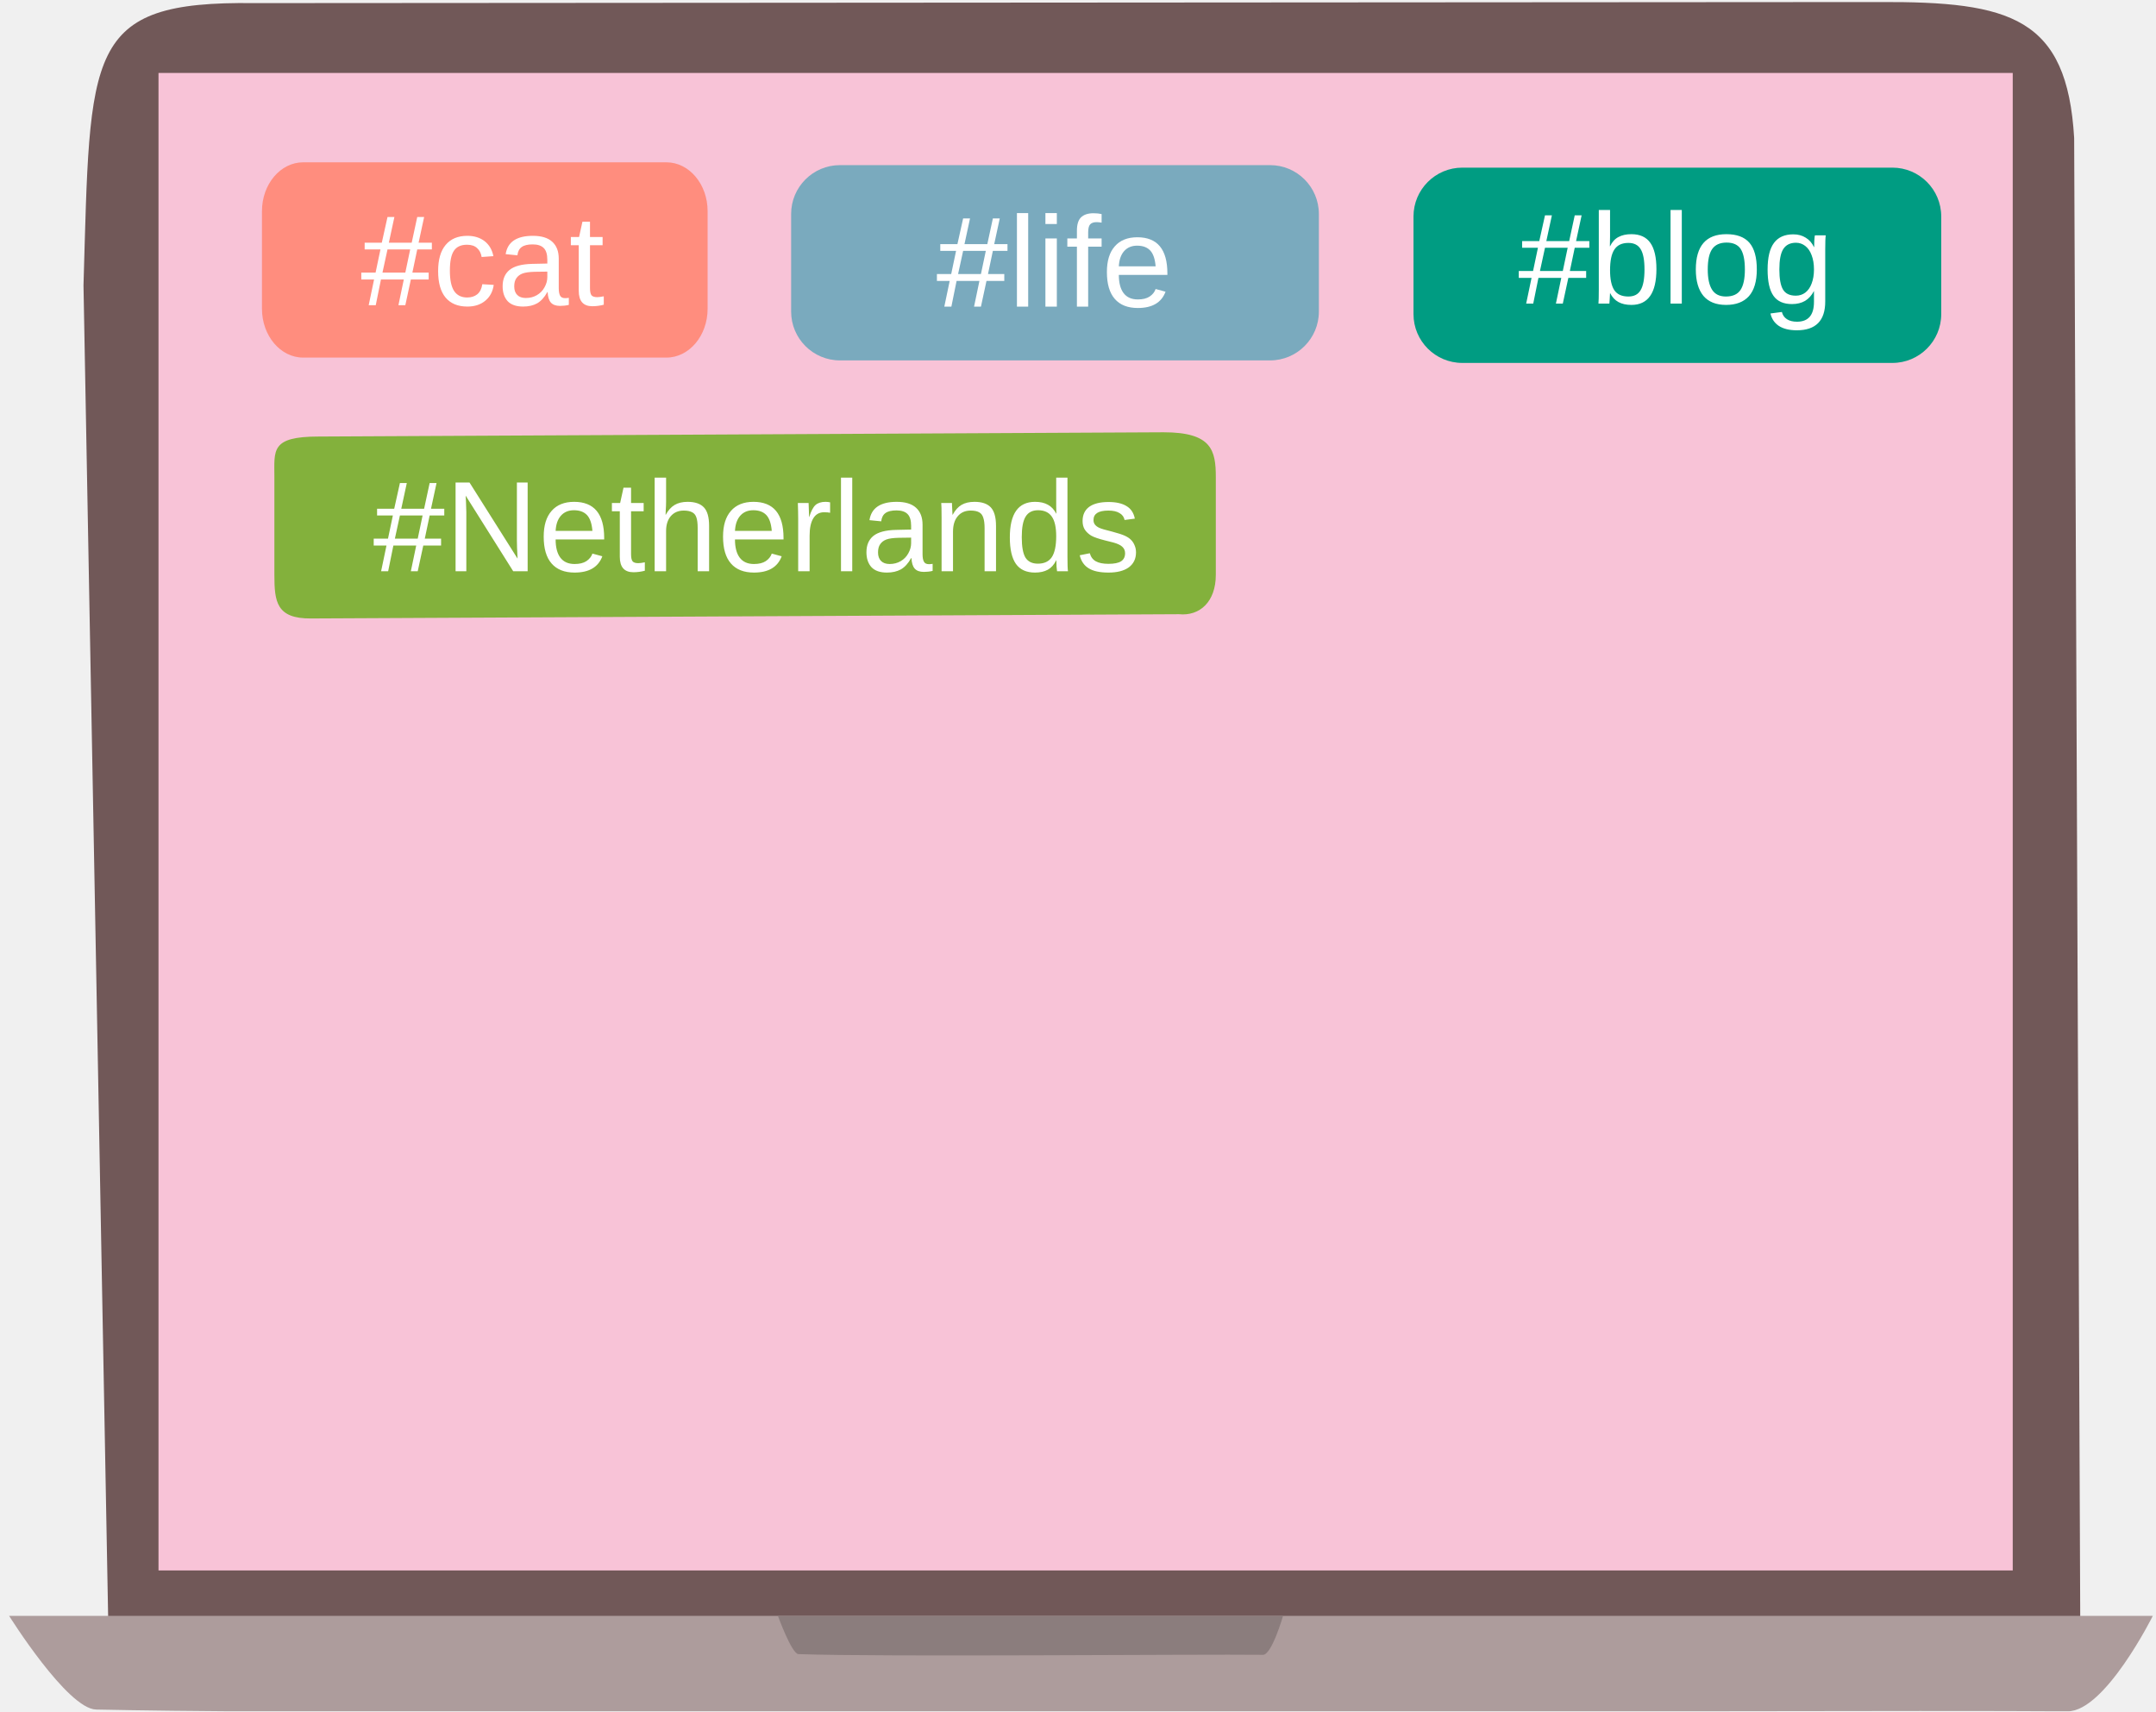
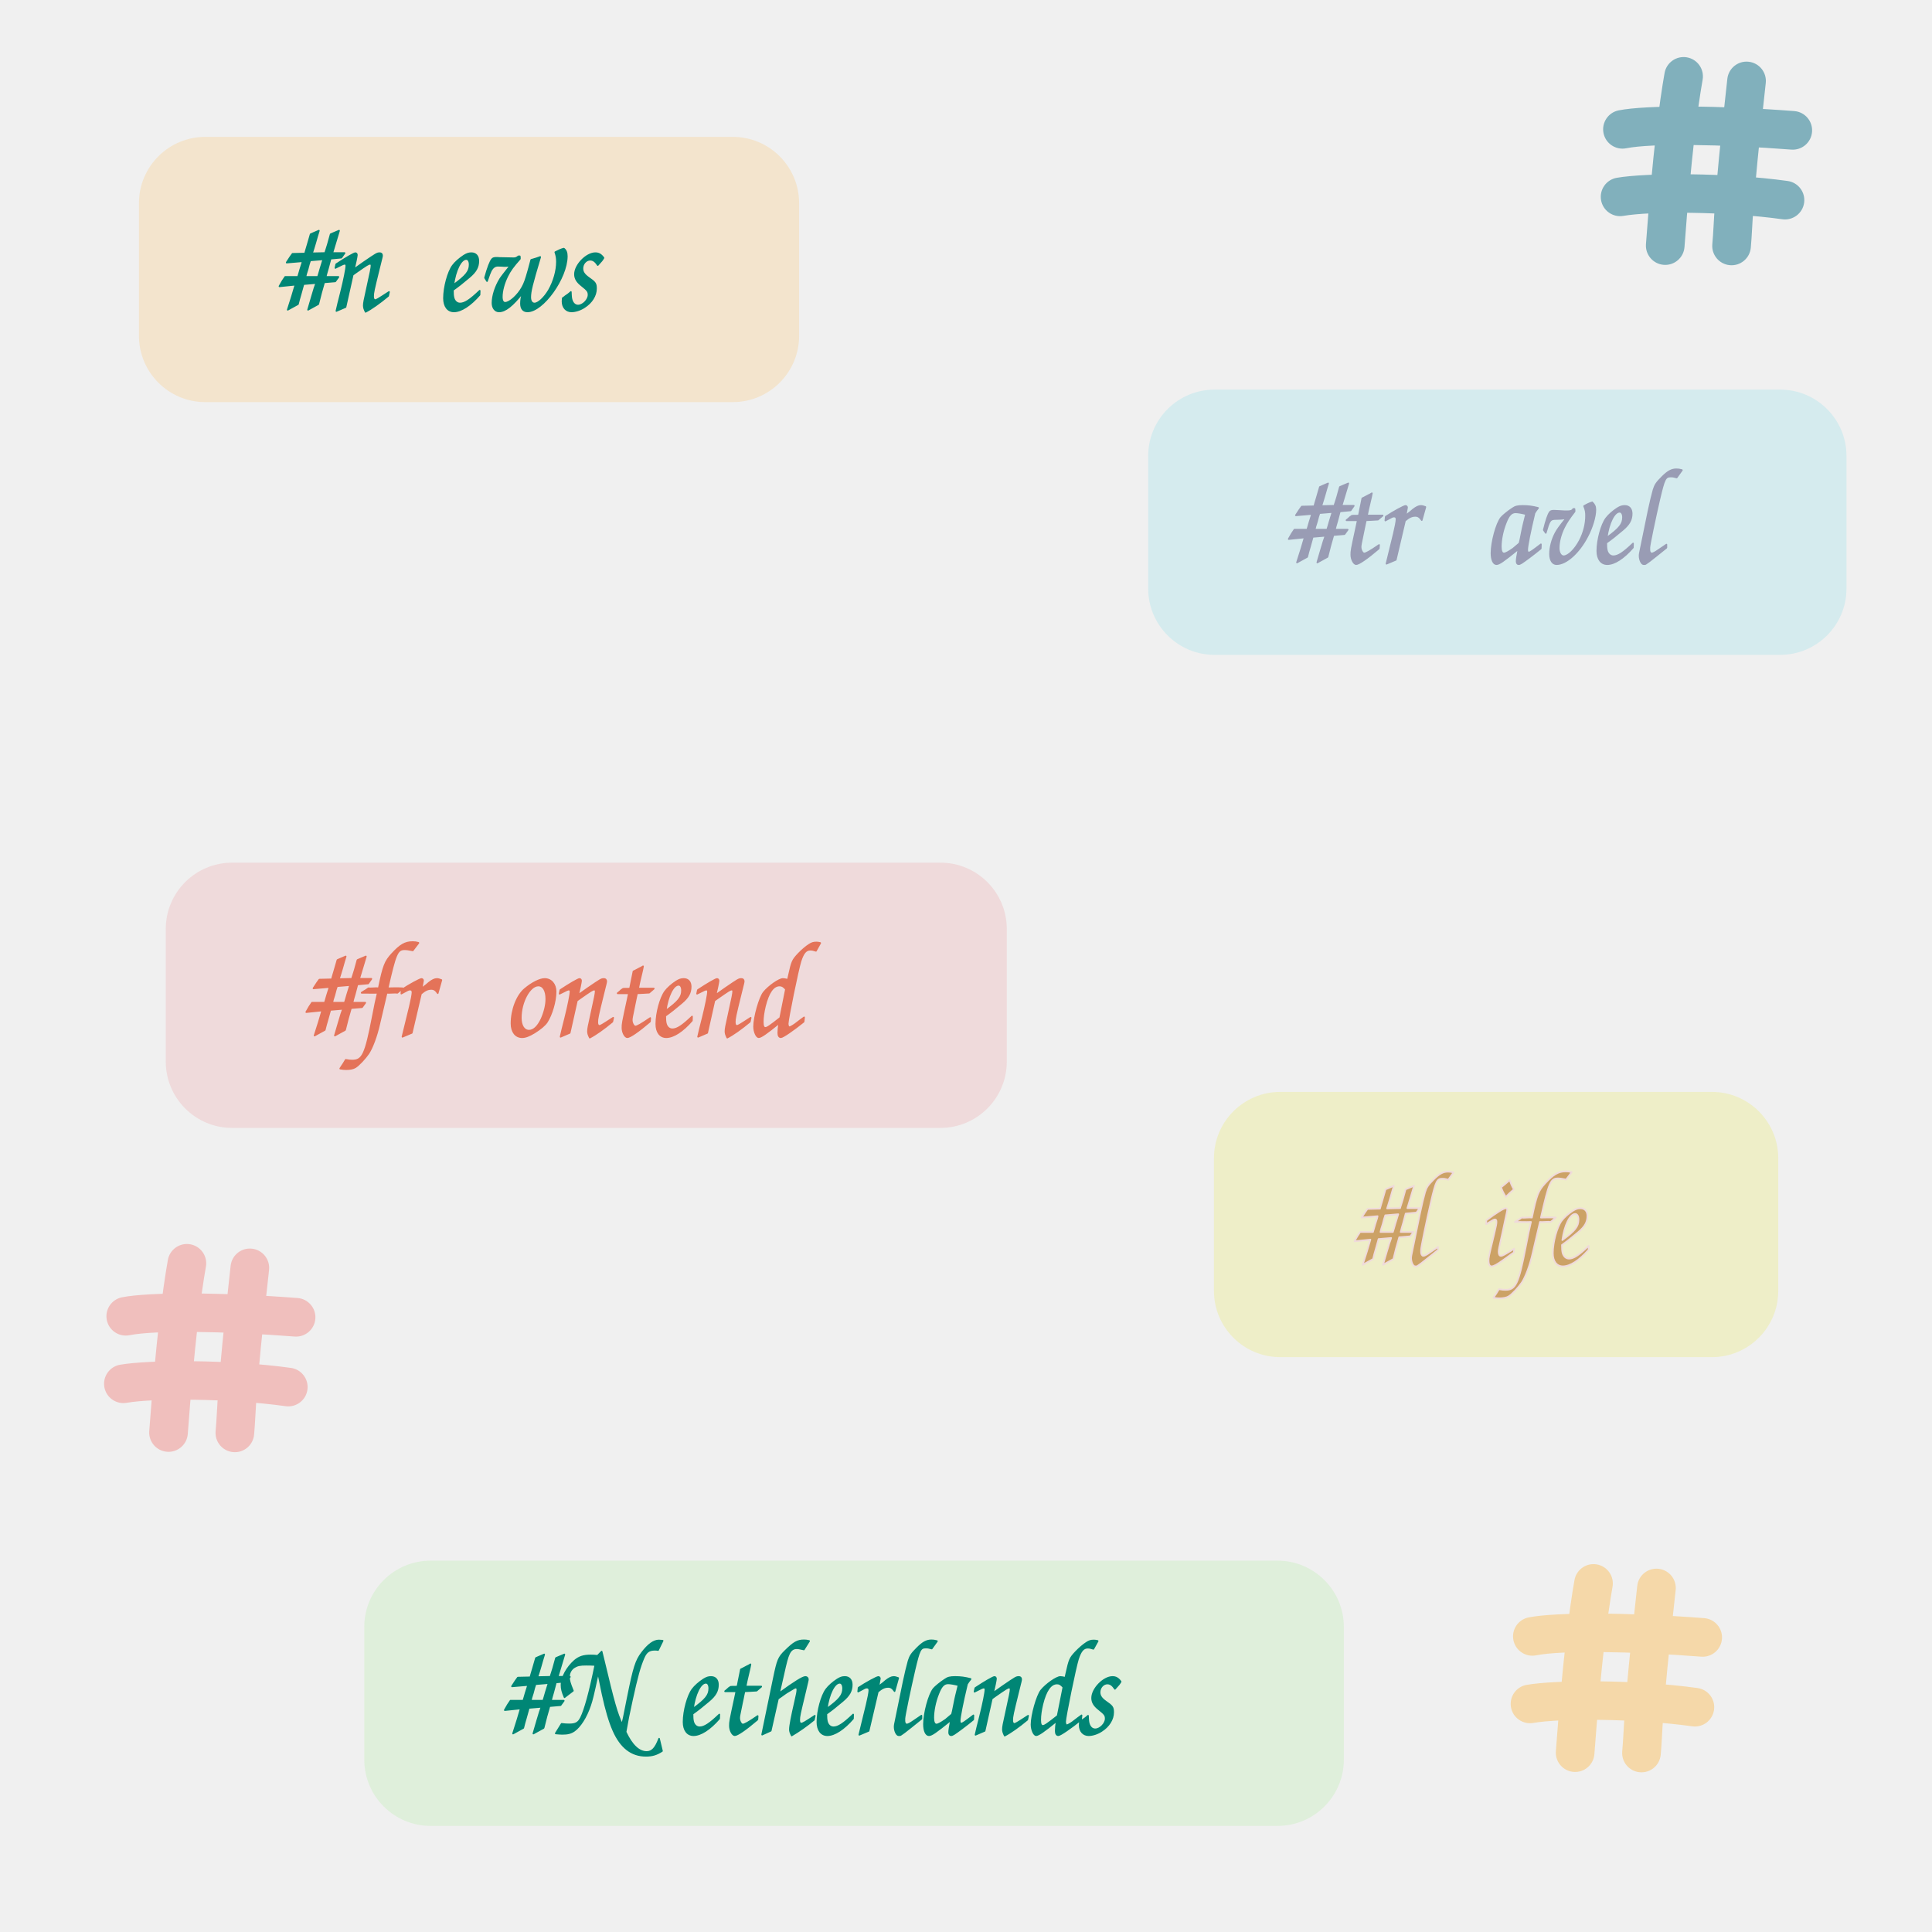
- <svg xmlns="http://www.w3.org/2000/svg" xml:space="preserve" style="fill-rule:evenodd;clip-rule:evenodd;stroke-linejoin:round;stroke-miterlimit:2" viewBox="0 0 1266 1005" id="tags-pic">
-   <g transform="matrix(.99083 0 0 .99025 -7.734 -226.44)">
-     <path d="M7.806 228.67h1277.56v1014.67H7.806z" style="fill:none" />
-     <clipPath id="a">
-       <path d="M7.806 228.67h1277.56v1014.67H7.806z" />
-     </clipPath>
-     <g clip-path="url(#a)">
-       <path d="M1234.89 318.913c-4.12-70.789-37-80.177-113.65-79.819l-947.503.632c-99.024-1.302-95.421 27.793-99.486 165.784l14.645 796.72c4.204 8.32 920.064 14.82 920.064 14.82 129.89 0 221.03 15.64 229.5-21.92l-3.57-876.217Z" style="fill:#715858" transform="matrix(1.01645 0 0 1.00985 -18.183 -11.57)" />
-       <path d="M1063.13 854.275H272.023s21.482-167.734 32.115-168.827c128.802-13.246 628.418.248 727.542-3.194 13.84-.481 31.45 172.021 31.45 172.021Z" style="fill:#ad9c9c" transform="matrix(1.6059 0 0 -.32909 -423.64 1467.89)" />
-       <path d="M1063.13 854.275H272.023s21.482-167.734 32.115-168.827c128.802-13.246 628.418.248 727.542-3.194 13.84-.481 31.45 172.021 31.45 172.021Z" style="fill:#8b7d7d" transform="matrix(.37839 0 0 -.13434 365.905 1301.528)" />
-       <path d="M138.503 327.356h1021.86v832.624H138.503z" style="fill:#f8c3d7" transform="matrix(1.07537 0 0 1.0664 -47.2 -77.166)" />
-       <path d="M469.335 377.734c0-15.821-12.845-28.666-28.666-28.666H188.117c-15.822 0-28.666 12.845-28.666 28.666v57.332c0 15.821 12.844 28.666 28.666 28.666h252.552c15.821 0 28.666-12.845 28.666-28.666v-57.332Z" style="fill:#ff8d7e" transform="matrix(.85226 0 0 1.00985 27.163 -27.599)" />
-       <text x="227.76" y="398.108" style="font-family:&quot;ArialMT&quot;,&quot;Arial&quot;,sans-serif;font-size:12px;fill:#fff" transform="matrix(6.3723 0 0 6.37603 -1229.743 -2128.713)">#cat</text>
-       <path d="M469.335 377.734c0-15.821-1.372-26.337-17.193-26.337l-278.146 2.502c-15.822 0-14.545 8.014-14.545 23.835v57.332c0 15.821.659 25.799 12.041 25.646l285.709-2.498c6.874 1.229 12.134-7.327 12.134-23.148v-57.332Z" style="fill:#83b13c" transform="matrix(1.80042 0 0 1.00985 -116.662 130.126)" />
-       <text x="227.76" y="398.108" style="font-family:&quot;ArialMT&quot;,&quot;Arial&quot;,sans-serif;font-size:12px;fill:#fff" transform="matrix(6.3723 0 0 6.37603 -1222.384 -1970.988)">#Netherlands</text>
-       <path d="M469.335 377.734c0-15.821-12.845-28.666-28.666-28.666H188.117c-15.822 0-28.666 12.845-28.666 28.666v57.332c0 15.821 12.844 28.666 28.666 28.666h252.552c15.821 0 28.666-12.845 28.666-28.666v-57.332Z" style="fill:#7aaabe" transform="matrix(1.00926 0 0 1.00985 315.73 -25.93)" />
-       <text x="227.76" y="398.108" style="font-family:&quot;ArialMT&quot;,&quot;Arial&quot;,sans-serif;font-size:12px;fill:#fff" transform="matrix(6.3723 0 0 6.37603 -888.61 -2127.861)">#life</text>
-       <path d="M469.335 377.734c0-15.821-12.845-28.666-28.666-28.666H188.117c-15.822 0-28.666 12.845-28.666 28.666v57.332c0 15.821 12.844 28.666 28.666 28.666h252.552c15.821 0 28.666-12.845 28.666-28.666v-57.332Z" style="fill:#009c82" transform="matrix(1.00926 0 0 1.00985 684.562 -24.438)" />
-       <text x="227.76" y="398.108" style="font-family:&quot;ArialMT&quot;,&quot;Arial&quot;,sans-serif;font-size:12px;fill:#fff" transform="matrix(6.3723 0 0 6.37603 -543.778 -2129.692)">#blog</text>
-     </g>
-   </g>
+ <svg xmlns="http://www.w3.org/2000/svg" xml:space="preserve" style="fill-rule:evenodd;clip-rule:evenodd;stroke-linejoin:round;stroke-miterlimit:2" viewBox="0 0 1200 1200" id="tags-pic">
+   <path d="M882.084 363.359V489.62c0 34.843-29.363 63.131-65.53 63.131H295.241c-36.167 0-65.53-28.288-65.53-63.131V363.359c0-34.843 29.363-63.131 65.53-63.131h521.313c36.167 0 65.53 28.288 65.53 63.131Z" style="fill:#f3e4cd" transform="matrix(.62854 0 0 .65242 -58.077 -110.861)" />
+   <text x="428.481" y="430.981" style="font-family:&quot;ChalkboardSE-Regular&quot;,&quot;Chalkboard SE&quot;,cursive;font-size:45.591px;fill:#008675;stroke:#008675;stroke-width:.57px" transform="matrix(1.66502 0 0 1.86844 -544.652 -612.982)">#n<tspan x="488.744px 512.723px" y="430.981px 430.981px">ew</tspan>s</text>
+   <path d="M882.084 363.359V489.62c0 34.843-34.35 63.131-76.66 63.131H306.371c-42.31 0-76.66-28.288-76.66-63.131V363.359c0-34.843 34.35-63.131 76.66-63.131h499.053c42.31 0 76.66 28.288 76.66 63.131Z" style="fill:#eeeec8" transform="matrix(.53728 0 0 .65242 630.586 482.322)" />
+   <text x="428.481" y="430.981" style="font-family:&quot;ChalkboardSE-Regular&quot;,&quot;Chalkboard SE&quot;,cursive;font-size:45.591px;fill:#cca266;stroke:#efdadb;stroke-width:.57px" transform="matrix(1.66502 0 0 1.86844 123.048 -19.798)">#l<tspan x="476.795px 486.288px 505.061px" y="430.981px 430.981px 430.981px">ife</tspan>
+   </text>
+   <path d="M882.084 363.359V489.62c0 34.843-23.049 63.131-51.438 63.131H281.149c-28.39 0-51.438-28.288-51.438-63.131V363.359c0-34.843 23.048-63.131 51.438-63.131h549.497c28.389 0 51.438 28.288 51.438 63.131Z" style="fill:#efdadb" transform="matrix(.80073 0 0 .65242 -80.976 339.94)" />
+   <text x="428.481" y="430.981" style="font-family:&quot;ChalkboardSE-Regular&quot;,&quot;Chalkboard SE&quot;,cursive;font-size:45.591px;fill:#e47359;stroke:#e47359;stroke-width:.57px" transform="matrix(1.66502 0 0 1.86844 -527.998 -162.18)">#fr<tspan x="503.928px 527.157px 548.934px 567.809px 591.789px 616.868px" y="430.981px 430.981px 430.981px 430.981px 430.981px 430.981px">ontend</tspan>
+   </text>
+   <path d="M882.084 363.359V489.62c0 34.843-27.76 63.131-61.952 63.131h-528.47c-34.192 0-61.951-28.288-61.951-63.131V363.359c0-34.843 27.759-63.131 61.951-63.131h528.47c34.192 0 61.952 28.288 61.952 63.131Z" style="fill:#d5ebee" transform="matrix(.66484 0 0 .65242 560.442 46.122)" />
+   <text x="428.481" y="430.981" style="font-family:&quot;ChalkboardSE-Regular&quot;,&quot;Chalkboard SE&quot;,cursive;font-size:45.591px;fill:#999cb4;stroke:#999cb4;stroke-width:.57px" transform="matrix(1.66502 0 0 1.86844 82.205 -455.998)">#tr<tspan x="503.018px 527.274px 548.175px 572.155px" y="430.981px 430.981px 430.981px 430.981px">avel</tspan>
+   </text>
+   <path d="M882.084 363.359V489.62c0 34.843-19.788 63.131-44.162 63.131h-564.05c-24.373 0-44.161-28.288-44.161-63.131V363.359c0-34.843 19.788-63.131 44.161-63.131h564.05c24.374 0 44.162 28.288 44.162 63.131Z" style="fill:#dfefdb" transform="matrix(.93266 0 0 .65242 12.012 773.478)" />
+   <text x="428.481" y="430.981" style="font-family:&quot;ChalkboardSE-Regular&quot;,&quot;Chalkboard SE&quot;,cursive;font-size:45.591px;fill:#008675;stroke:#008675;stroke-width:.57px" transform="matrix(1.66502 0 0 1.86844 -404.702 271.358)">#N<tspan x="494.073px 516.292px 537.148px 561.933px 586.793px 607.667px 618.728px 643.161px 668.24px 691.666px" y="430.981px 430.981px 430.981px 430.981px 430.981px 430.981px 430.981px 430.981px 430.981px 430.981px">etherlands</tspan>
+   </text>
+   <path d="M1700.56 45.407c3-16.612 19.28-27.718 36.32-24.787 17.04 2.931 28.43 18.798 25.43 35.41-8.37 46.209-18.73 123.388-29.43 264.604-1.28 16.822-16.32 29.471-33.58 28.228-17.25-1.243-30.23-15.909-28.95-32.732 10.95-144.487 21.65-223.443 30.21-270.723Z" style="fill:#81b0bc" transform="matrix(.38276 0 0 .39263 382.991 27.529)" />
+   <path d="M1833.01 54.419c1.93-16.764 17.45-28.852 34.64-26.977 17.2 1.875 29.6 17.008 27.68 33.771-23.93 208.525-20.54 220.612-24.26 260.403-1.58 16.798-16.84 29.191-34.08 27.657-17.23-1.534-29.94-16.417-28.37-33.216 3.75-39.98.36-52.122 24.39-261.638Z" style="fill:#81b0bc" transform="matrix(.38276 0 0 .39263 371.284 27.575)" />
+   <path d="M1658.55 165.869c-16.97 3.262-33.47-7.526-36.82-24.076-3.35-16.55 7.72-32.635 24.7-35.897 44.62-8.574 163.7-7.942 284.87 1.145 17.25 1.294 30.18 15.999 28.85 32.817-1.33 16.819-16.41 29.423-33.66 28.129-113.97-8.546-225.97-10.182-267.94-2.118ZM1654.04 272.806c-17.05 2.896-33.3-8.243-36.27-24.861-2.97-16.618 8.46-32.461 25.5-35.358 46.77-7.948 177.55-8.522 277.3 5.034 17.13 2.329 29.11 17.783 26.72 34.49-2.39 16.707-18.24 28.38-35.38 26.051-92.77-12.607-214.38-12.748-257.87-5.356Z" style="fill:#81b0bc" transform="matrix(.38276 0 0 .39263 375.231 26.968)" />
+   <path d="M1700.56 45.407c3-16.612 19.28-27.718 36.32-24.787 17.04 2.931 28.43 18.798 25.43 35.41-8.37 46.209-18.73 123.388-29.43 264.604-1.28 16.822-16.32 29.471-33.58 28.228-17.25-1.243-30.23-15.909-28.95-32.732 10.95-144.487 21.65-223.443 30.21-270.723Z" style="fill:#f0bfbd" transform="matrix(.38276 0 0 .39263 -546.64 764.754)" />
+   <path d="M1833.01 54.419c1.93-16.764 17.45-28.852 34.64-26.977 17.2 1.875 29.6 17.008 27.68 33.771-23.93 208.525-20.54 220.612-24.26 260.403-1.58 16.798-16.84 29.191-34.08 27.657-17.23-1.534-29.94-16.417-28.37-33.216 3.75-39.98.36-52.122 24.39-261.638Z" style="fill:#f0bfbd" transform="matrix(.38276 0 0 .39263 -558.347 764.8)" />
+   <path d="M1658.55 165.869c-16.97 3.262-33.47-7.526-36.82-24.076-3.35-16.55 7.72-32.635 24.7-35.897 44.62-8.574 163.7-7.942 284.87 1.145 17.25 1.294 30.18 15.999 28.85 32.817-1.33 16.819-16.41 29.423-33.66 28.129-113.97-8.546-225.97-10.182-267.94-2.118ZM1654.04 272.806c-17.05 2.896-33.3-8.243-36.27-24.861-2.97-16.618 8.46-32.461 25.5-35.358 46.77-7.948 177.55-8.522 277.3 5.034 17.13 2.329 29.11 17.783 26.72 34.49-2.39 16.707-18.24 28.38-35.38 26.051-92.77-12.607-214.38-12.748-257.87-5.356Z" style="fill:#f0bfbd" transform="matrix(.38276 0 0 .39263 -554.4 764.193)" />
+   <path d="M1700.56 45.407c3-16.612 19.28-27.718 36.32-24.787 17.04 2.931 28.43 18.798 25.43 35.41-8.37 46.209-18.73 123.388-29.43 264.604-1.28 16.822-16.32 29.471-33.58 28.228-17.25-1.243-30.23-15.909-28.95-32.732 10.95-144.487 21.65-223.443 30.21-270.723Z" style="fill:#f5d8a9" transform="matrix(.38276 0 0 .39263 327.033 963.592)" />
+   <path d="M1833.01 54.419c1.93-16.764 17.45-28.852 34.64-26.977 17.2 1.875 29.6 17.008 27.68 33.771-23.93 208.525-20.54 220.612-24.26 260.403-1.58 16.798-16.84 29.191-34.08 27.657-17.23-1.534-29.94-16.417-28.37-33.216 3.75-39.98.36-52.122 24.39-261.638Z" style="fill:#f5d8a9" transform="matrix(.38276 0 0 .39263 315.326 963.638)" />
+   <path d="M1658.55 165.869c-16.97 3.262-33.47-7.526-36.82-24.076-3.35-16.55 7.72-32.635 24.7-35.897 44.62-8.574 163.7-7.942 284.87 1.145 17.25 1.294 30.18 15.999 28.85 32.817-1.33 16.819-16.41 29.423-33.66 28.129-113.97-8.546-225.97-10.182-267.94-2.118ZM1654.04 272.806c-17.05 2.896-33.3-8.243-36.27-24.861-2.97-16.618 8.46-32.461 25.5-35.358 46.77-7.948 177.55-8.522 277.3 5.034 17.13 2.329 29.11 17.783 26.72 34.49-2.39 16.707-18.24 28.38-35.38 26.051-92.77-12.607-214.38-12.748-257.87-5.356Z" style="fill:#f5d8a9" transform="matrix(.38276 0 0 .39263 319.273 963.031)" />
</svg>
